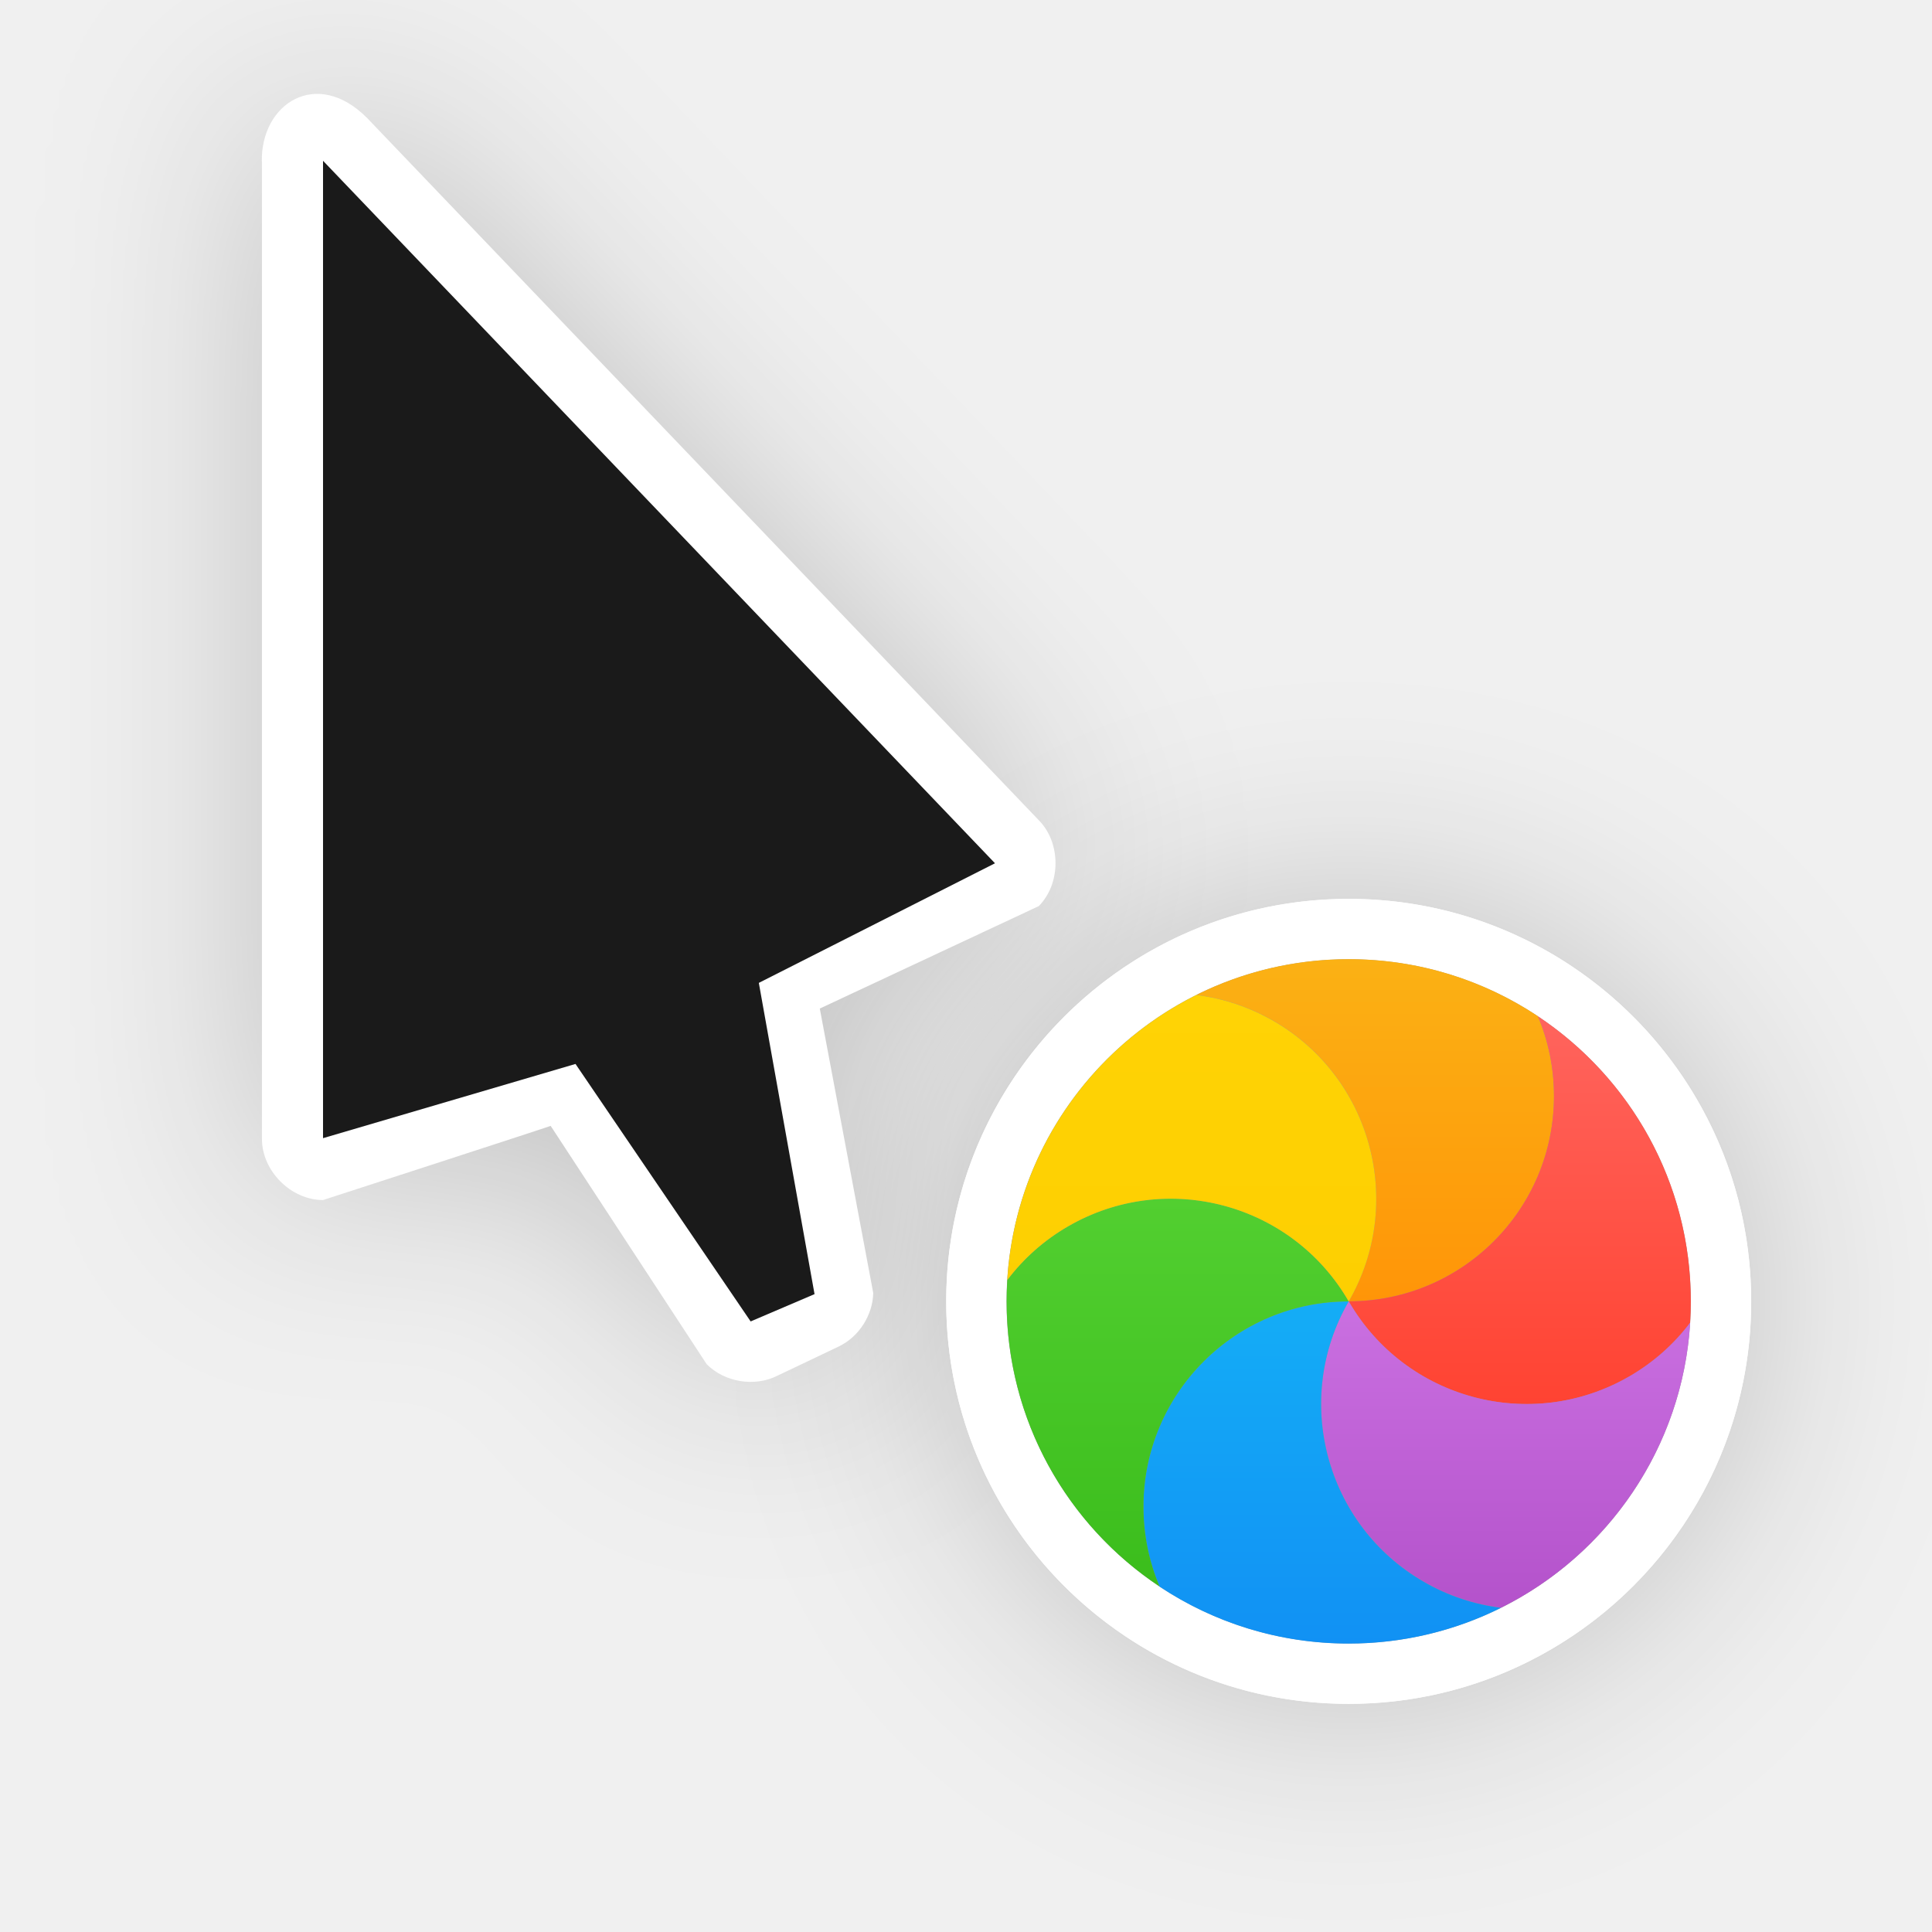
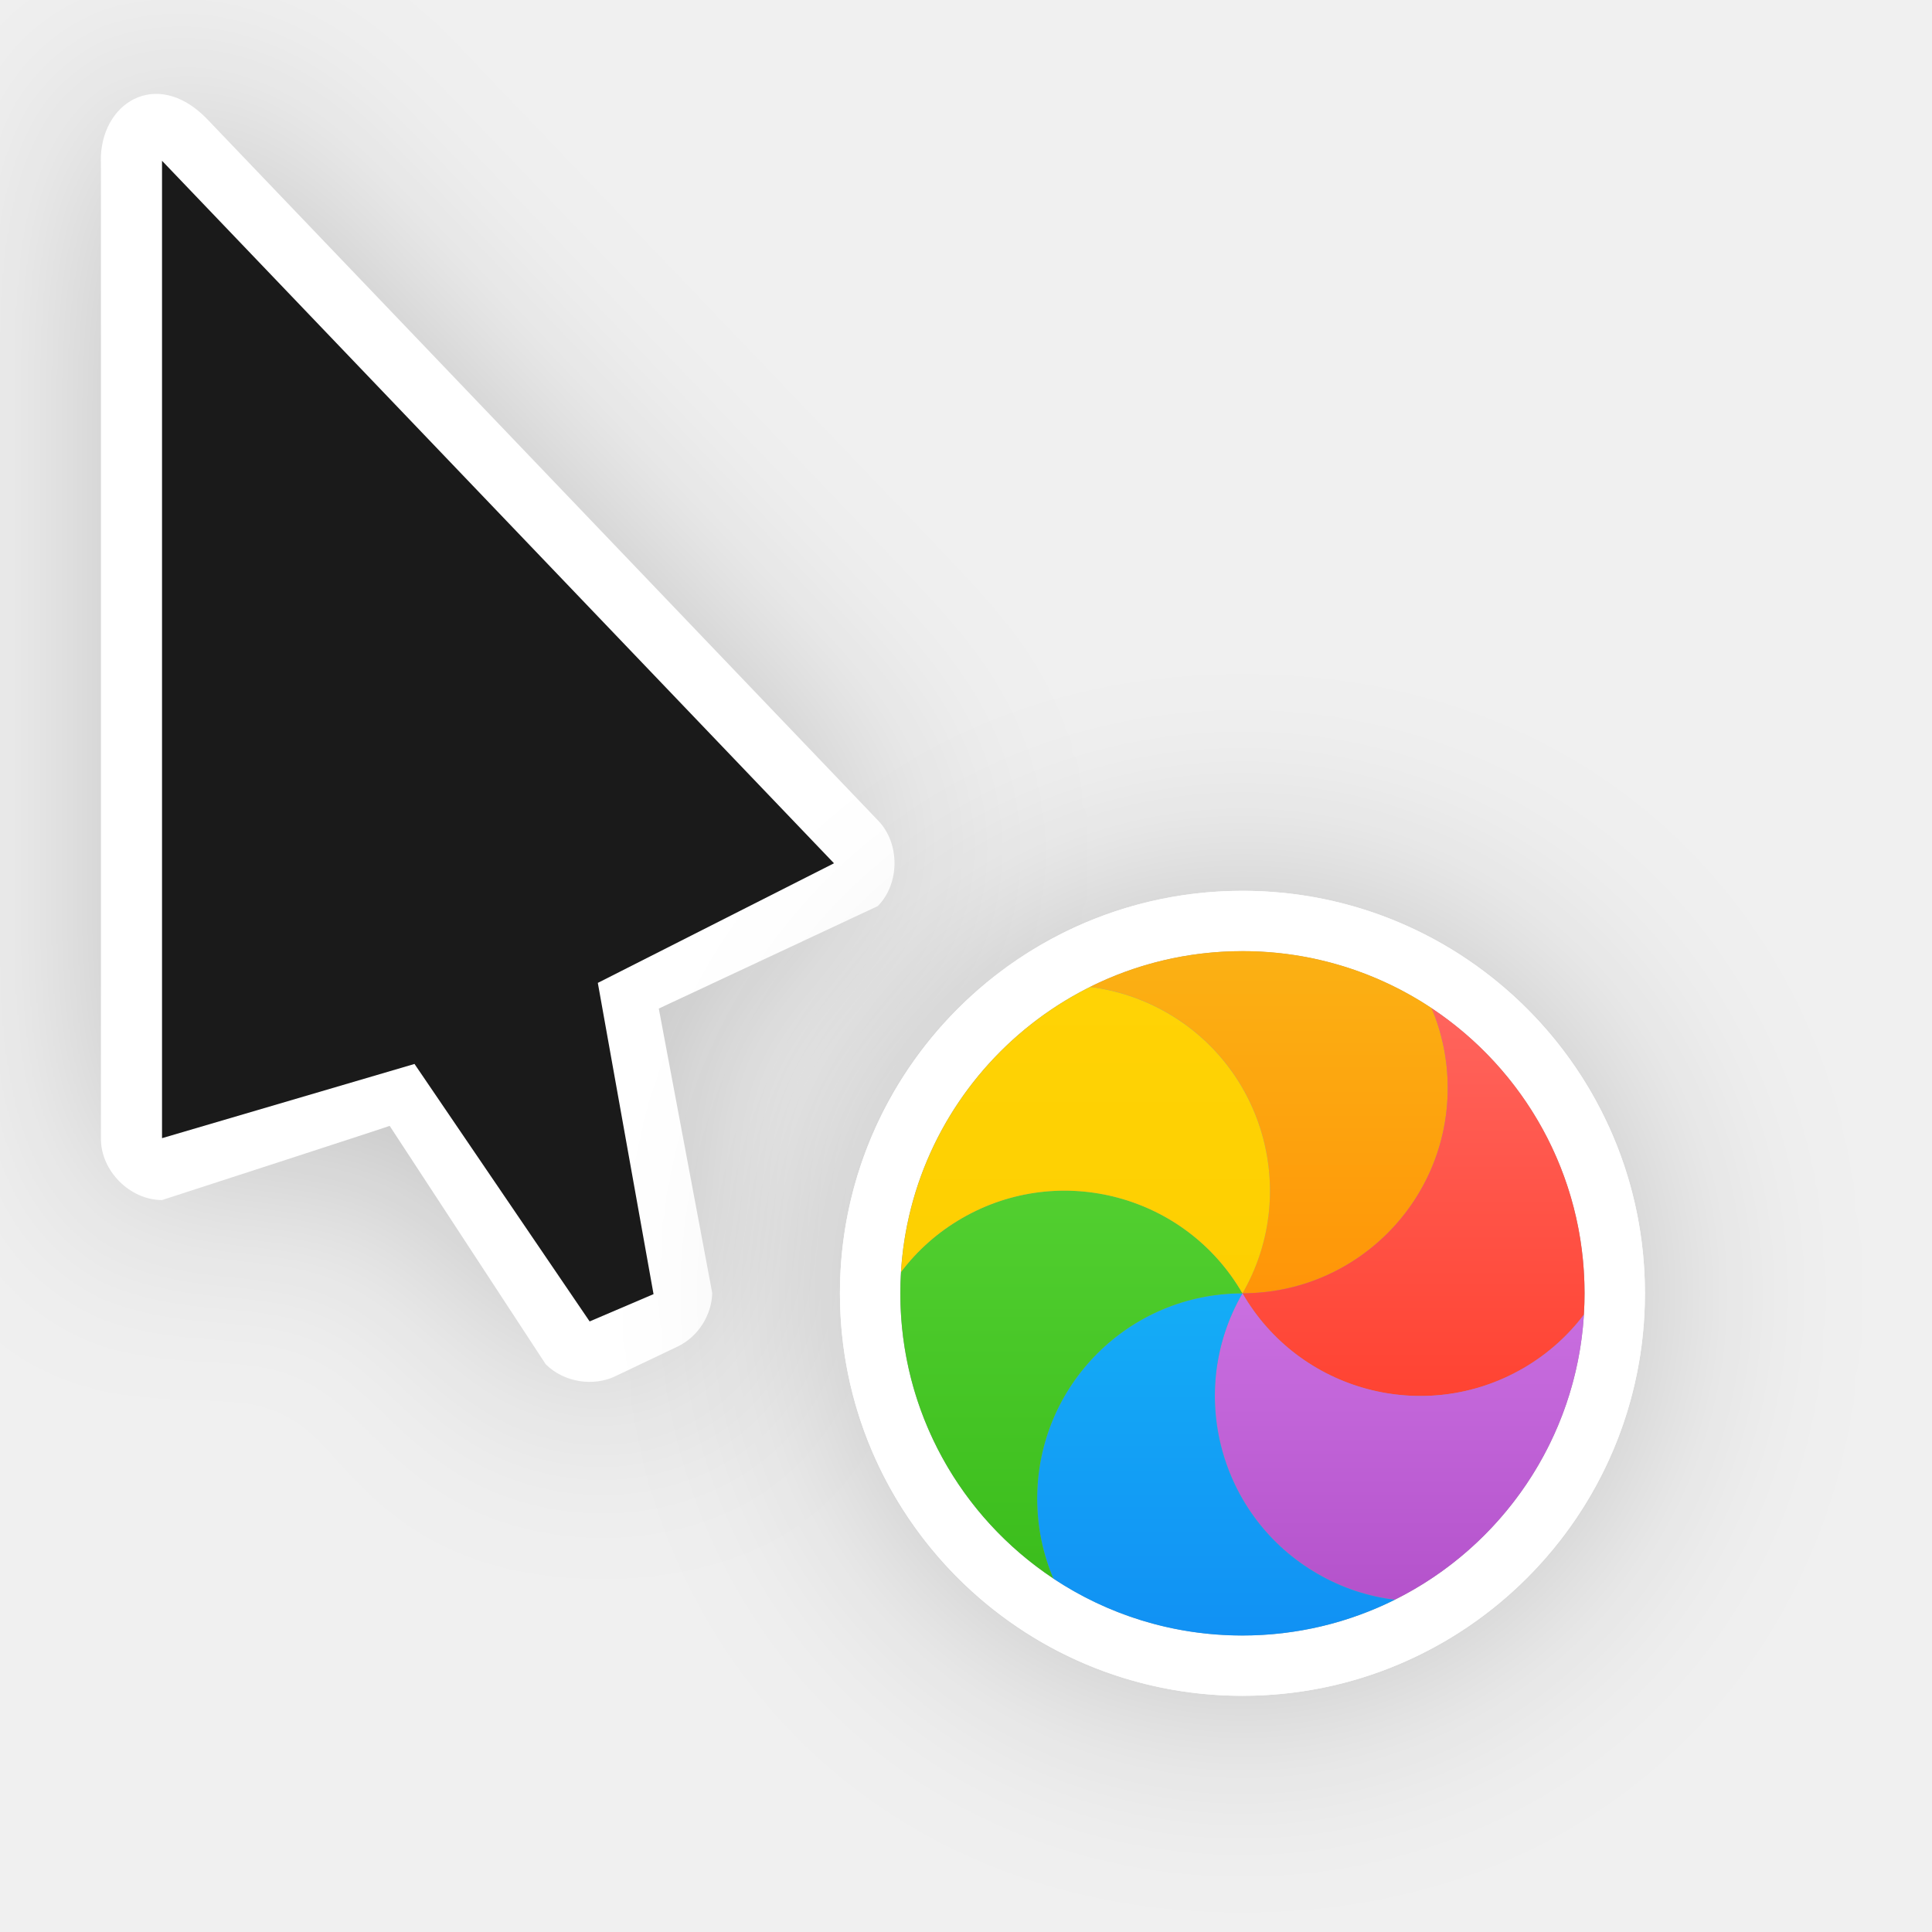
<svg xmlns="http://www.w3.org/2000/svg" height="24" viewBox="0 0 24 24" width="24" version="1.1" id="svg82">
  <defs id="defs86">
    <filter style="color-interpolation-filters:sRGB" id="filter1719" x="-0.328" width="1.656" y="-0.202" height="1.404">
      <feGaussianBlur stdDeviation="1.347" id="feGaussianBlur1721" />
    </filter>
    <filter style="color-interpolation-filters:sRGB" id="filter1723" x="-0.323" width="1.647" y="-0.323" height="1.647">
      <feGaussianBlur stdDeviation="2.965" id="feGaussianBlur1725" />
    </filter>
  </defs>
  <linearGradient id="a" gradientTransform="matrix(0.4579123,0,0,0.4380064,8.607332,9.250079)" gradientUnits="userSpaceOnUse" x1="17.871" x2="17.871" y1="7.669" y2="17.893">
    <stop offset="0" stop-color="#fbb114" id="stop2" />
    <stop offset="1" stop-color="#ff9508" id="stop4" />
  </linearGradient>
  <linearGradient id="b" gradientTransform="matrix(0.4206575,0,0,0.4767976,8.607332,9.250079)" gradientUnits="userSpaceOnUse" x1="23.954" x2="23.954" y1="8.61" y2="19.256">
    <stop offset="0" stop-color="#ff645d" id="stop7" />
    <stop offset="1" stop-color="#ff4332" id="stop9" />
  </linearGradient>
  <linearGradient id="c" gradientTransform="matrix(0.4914857,0,0,0.4080861,8.607332,9.250079)" gradientUnits="userSpaceOnUse" x1="20.127" x2="20.127" y1="19.205" y2="29.033">
    <stop offset="0" stop-color="#ca70e1" id="stop12" />
    <stop offset="1" stop-color="#b452cb" id="stop14" />
  </linearGradient>
  <linearGradient id="d" gradientTransform="matrix(0.4579123,0,0,0.4380064,8.607332,9.250079)" gradientUnits="userSpaceOnUse" x1="16.36" x2="16.36" y1="17.893" y2="28.118">
    <stop offset="0" stop-color="#14adf6" id="stop17" />
    <stop offset="1" stop-color="#1191f4" id="stop19" />
  </linearGradient>
  <linearGradient id="e" gradientTransform="matrix(0.4206575,0,0,0.4767976,8.607332,9.250079)" gradientUnits="userSpaceOnUse" x1="13.308" x2="13.308" y1="13.619" y2="24.265">
    <stop offset="0" stop-color="#52cf30" id="stop22" />
    <stop offset="1" stop-color="#3bbd1c" id="stop24" />
  </linearGradient>
  <linearGradient id="f" gradientTransform="matrix(0.4914857,0,0,0.4080861,8.607332,9.250079)" gradientUnits="userSpaceOnUse" x1="11.766" x2="11.766" y1="9.377" y2="19.205">
    <stop offset="0" stop-color="#ffd305" id="stop27" />
    <stop offset="1" stop-color="#fdcf01" id="stop29" />
  </linearGradient>
  <filter id="g" height="1.272" width="1.441" x="-0.22" y="-0.136" style="color-interpolation-filters:sRGB">
    <feGaussianBlur stdDeviation="1.192" id="feGaussianBlur32" />
  </filter>
  <filter id="h" height="1.444" width="1.444" x="-0.222" y="-0.222" style="color-interpolation-filters:sRGB">
    <feGaussianBlur stdDeviation="1.202" id="feGaussianBlur35" />
  </filter>
-   <path style="opacity:0.2;fill:#000000;fill-opacity:1;stroke-width:0.759;filter:url(#filter1719)" id="path1677" d="M 3.254,2.007 V 14.149 c 3.8e-5,0.397 0.362,0.759 0.759,0.759 0,0 2.946,-0.956 2.828,-0.922 l 1.939,2.962 c 0.224,0.224 0.594,0.284 0.877,0.142 l 0.765,-0.364 c 0.249,-0.121 0.42,-0.387 0.427,-0.664 l -0.664,-3.533 2.721,-1.272 c 0.277,-0.281 0.277,-0.787 0,-1.067 L 4.558,1.462 C 3.936,0.84 3.241,1.284 3.254,2.007 Z" />
-   <g transform="matrix(0.4545453,0,0,0.4545453,-147.3018,-353.978)" style="opacity:0.2;fill:#000000;fill-opacity:1;fill-rule:evenodd;filter:url(#filter1723)" id="g1697">
-     <circle id="circle1683" r="11" cy="814.317" cx="360.923" style="fill:#000000;fill-opacity:1" />
-     <path id="path1685" d="m 367.005,805.15 c 0.333,0.789 0.518,1.656 0.518,2.567 0,3.645 -2.955,6.6 -6.6,6.6 1.823,-3.157 0.741,-7.193 -2.416,-9.016 -0.789,-0.456 -1.633,-0.73 -2.484,-0.835 1.475,-0.735 3.139,-1.149 4.9,-1.149 2.249,0 4.34,0.675 6.082,1.833 z" style="fill:#000000;fill-opacity:1" />
-     <path id="path1687" d="m 371.902,815.002 c -0.516,0.683 -1.175,1.276 -1.963,1.731 -3.157,1.823 -7.193,0.741 -9.016,-2.416 3.645,0 6.6,-2.955 6.6,-6.6 0,-0.91 -0.184,-1.778 -0.518,-2.567 2.964,1.971 4.918,5.341 4.918,9.167 0,0.23 -0.007,0.459 -0.021,0.685 z" style="fill:#000000;fill-opacity:1" />
-     <path id="path1689" d="m 365.823,824.168 c -0.851,-0.106 -1.695,-0.38 -2.484,-0.835 -3.157,-1.823 -4.238,-5.859 -2.416,-9.016 1.823,3.157 5.859,4.238 9.016,2.416 0.788,-0.455 1.447,-1.048 1.963,-1.731 -0.247,4.022 -2.656,7.46 -6.079,9.166 z" style="fill:#000000;fill-opacity:1" />
-     <path id="path1691" d="m 354.841,823.484 c -0.333,-0.789 -0.518,-1.656 -0.518,-2.567 0,-3.645 2.955,-6.6 6.6,-6.6 -1.823,3.157 -0.741,7.193 2.416,9.016 0.789,0.456 1.633,0.73 2.484,0.835 -1.475,0.735 -3.139,1.149 -4.9,1.149 -2.249,0 -4.34,-0.675 -6.082,-1.833 z" style="fill:#000000;fill-opacity:1" />
-     <path id="path1693" d="m 349.944,813.632 c 0.516,-0.683 1.175,-1.276 1.963,-1.731 3.157,-1.823 7.193,-0.741 9.016,2.416 -3.645,0 -6.6,2.955 -6.6,6.6 0,0.91 0.184,1.778 0.518,2.567 -2.964,-1.971 -4.918,-5.341 -4.918,-9.167 0,-0.23 0.007,-0.459 0.021,-0.685 z" style="fill:#000000;fill-opacity:1" />
-     <path id="path1695" d="m 356.023,804.466 c 0.851,0.106 1.695,0.38 2.484,0.835 3.157,1.823 4.238,5.859 2.416,9.016 -1.823,-3.157 -5.859,-4.238 -9.016,-2.416 -0.788,0.455 -1.447,1.048 -1.963,1.731 0.247,-4.022 2.656,-7.46 6.079,-9.166 z" style="fill:#000000;fill-opacity:1" />
-   </g>
-   <g id="g46" transform="matrix(0.7588509,0,0,0.7588509,-120.5974,-577.1077)">
+   <path style="opacity:0.2;fill:#000000;fill-opacity:1;stroke-width:0.759;filter:url(#filter1719)" id="path1677" d="M 1.254,2.007 V 14.149 c 3.8e-5,0.397 0.362,0.759 0.759,0.759 0,0 2.946,-0.956 2.828,-0.922 l 1.939,2.962 c 0.224,0.224 0.594,0.284 0.877,0.142 L 8.422,16.726 c 0.249,-0.121 0.42,-0.387 0.427,-0.664 l -0.664,-3.533 2.721,-1.272 c 0.277,-0.281 0.277,-0.787 0,-1.067 L 2.558,1.462 C 1.936,0.84 1.241,1.284 1.254,2.007 Z" />
+   <g id="g46" transform="matrix(0.7588509,0,0,0.7588509,-122.5974,-577.1077)">
    <path style="fill:#ffffff" id="path42" d="m 163.209,763.147 v 16 c 5e-5,0.524 0.476,1 1,1 0,0 3.883,-1.259 3.726,-1.215 l 2.555,3.903 c 0.295,0.295 0.783,0.375 1.156,0.188 l 1.008,-0.48 c 0.328,-0.159 0.554,-0.51 0.562,-0.875 l -0.875,-4.656 3.585,-1.677 c 0.365,-0.37 0.365,-1.037 0,-1.406 l -11,-11.5 c -0.82,-0.82 -1.736,-0.235 -1.719,0.719 z" />
    <path style="fill:#1a1a1a" id="path44" d="m 164.209,779.134 v -16 l 11,11.5 -3.866,1.958 0.912,5.095 -1.046,0.447 -2.867,-4.215 z" />
  </g>
-   <g id="g62" style="fill:#ffffff;fill-rule:evenodd" transform="matrix(0.4545453,0,0,0.4545453,-147.3018,-353.978)">
-     <circle cx="360.923" cy="814.317" r="11" id="circle48" />
-     <path d="m 367.005,805.15 c 0.333,0.789 0.518,1.656 0.518,2.567 0,3.645 -2.955,6.6 -6.6,6.6 1.823,-3.157 0.741,-7.193 -2.416,-9.016 -0.789,-0.456 -1.633,-0.73 -2.484,-0.835 1.475,-0.735 3.139,-1.149 4.9,-1.149 2.249,0 4.34,0.675 6.082,1.833 z" id="path50" />
-     <path d="m 371.902,815.002 c -0.516,0.683 -1.175,1.276 -1.963,1.731 -3.157,1.823 -7.193,0.741 -9.016,-2.416 3.645,0 6.6,-2.955 6.6,-6.6 0,-0.91 -0.184,-1.778 -0.518,-2.567 2.964,1.971 4.918,5.341 4.918,9.167 0,0.23 -0.007,0.459 -0.021,0.685 z" id="path52" />
-     <path d="m 365.823,824.168 c -0.851,-0.106 -1.695,-0.38 -2.484,-0.835 -3.157,-1.823 -4.238,-5.859 -2.416,-9.016 1.823,3.157 5.859,4.238 9.016,2.416 0.788,-0.455 1.447,-1.048 1.963,-1.731 -0.247,4.022 -2.656,7.46 -6.079,9.166 z" id="path54" />
-     <path d="m 354.841,823.484 c -0.333,-0.789 -0.518,-1.656 -0.518,-2.567 0,-3.645 2.955,-6.6 6.6,-6.6 -1.823,3.157 -0.741,7.193 2.416,9.016 0.789,0.456 1.633,0.73 2.484,0.835 -1.475,0.735 -3.139,1.149 -4.9,1.149 -2.249,0 -4.34,-0.675 -6.082,-1.833 z" id="path56" />
-     <path d="m 349.944,813.632 c 0.516,-0.683 1.175,-1.276 1.963,-1.731 3.157,-1.823 7.193,-0.741 9.016,2.416 -3.645,0 -6.6,2.955 -6.6,6.6 0,0.91 0.184,1.778 0.518,2.567 -2.964,-1.971 -4.918,-5.341 -4.918,-9.167 0,-0.23 0.007,-0.459 0.021,-0.685 z" id="path58" />
-     <path d="m 356.023,804.466 c 0.851,0.106 1.695,0.38 2.484,0.835 3.157,1.823 4.238,5.859 2.416,9.016 -1.823,-3.157 -5.859,-4.238 -9.016,-2.416 -0.788,0.455 -1.447,1.048 -1.963,1.731 0.247,-4.022 2.656,-7.46 6.079,-9.166 z" id="path60" />
-   </g>
-   <g id="g1646" transform="translate(0.5378086,-1.149926)">
-     <circle style="fill:#959595;fill-rule:evenodd;stroke-width:0.423" id="circle64" r="4.25" cy="17.316" cx="16.216" />
-     <g transform="matrix(0.9489808,0,0,0.9489808,0.6105051,1.100282)" id="g1636">
-       <path d="m 18.921,13.355 c 0.136,0.321 0.211,0.674 0.211,1.045 0,1.484 -1.203,2.687 -2.687,2.687 0.742,-1.285 0.302,-2.929 -0.984,-3.671 -0.321,-0.185 -0.665,-0.297 -1.011,-0.34 0.601,-0.299 1.278,-0.468 1.995,-0.468 0.916,0 1.767,0.275 2.476,0.746 z" id="path66" style="fill:url(#a);fill-rule:evenodd;stroke-width:0.445" />
-       <path d="m 20.915,17.366 c -0.21,0.278 -0.478,0.519 -0.799,0.705 -1.285,0.742 -2.929,0.302 -3.671,-0.984 1.484,0 2.687,-1.203 2.687,-2.687 0,-0.371 -0.075,-0.724 -0.211,-1.045 1.207,0.802 2.002,2.174 2.002,3.732 0,0.094 -0.003,0.187 -0.009,0.279 z" id="path68" style="fill:url(#b);fill-rule:evenodd;stroke-width:0.445" />
-       <path d="m 18.44,21.098 c -0.346,-0.043 -0.69,-0.155 -1.011,-0.34 -1.285,-0.742 -1.726,-2.385 -0.984,-3.671 0.742,1.285 2.385,1.726 3.671,0.984 0.321,-0.185 0.589,-0.427 0.799,-0.705 -0.101,1.638 -1.081,3.037 -2.475,3.732 z" id="path70" style="fill:url(#c);fill-rule:evenodd;stroke-width:0.445" />
-       <path d="m 13.968,20.82 c -0.136,-0.321 -0.211,-0.674 -0.211,-1.045 0,-1.484 1.203,-2.687 2.687,-2.687 -0.742,1.285 -0.302,2.929 0.984,3.671 0.321,0.186 0.665,0.297 1.011,0.34 -0.601,0.299 -1.278,0.468 -1.995,0.468 -0.916,0 -1.767,-0.275 -2.476,-0.746 z" id="path72" style="fill:url(#d);fill-rule:evenodd;stroke-width:0.445" />
-       <path d="m 11.975,16.809 c 0.21,-0.278 0.478,-0.519 0.799,-0.705 1.285,-0.742 2.929,-0.302 3.671,0.984 -1.484,0 -2.687,1.203 -2.687,2.687 0,0.371 0.075,0.724 0.211,1.045 -1.207,-0.802 -2.002,-2.174 -2.002,-3.732 0,-0.094 0.003,-0.187 0.009,-0.279 z" id="path74" style="fill:url(#e);fill-rule:evenodd;stroke-width:0.445" />
-       <path d="m 14.45,13.077 c 0.346,0.043 0.69,0.155 1.011,0.34 1.285,0.742 1.726,2.385 0.984,3.671 -0.742,-1.285 -2.385,-1.726 -3.671,-0.984 -0.321,0.185 -0.589,0.427 -0.799,0.705 0.101,-1.638 1.081,-3.037 2.475,-3.732 z" id="path76" style="fill:url(#f);fill-rule:evenodd;stroke-width:0.445" />
+   <g id="g911" transform="translate(-1.320004,-0.0999965)">
+     <g id="g1697" style="opacity:0.2;fill:#000000;fill-opacity:1;fill-rule:evenodd;filter:url(#filter1723)" transform="matrix(0.4545453,0,0,0.4545453,-147.3018,-353.978)">
+       <circle style="fill:#000000;fill-opacity:1" cx="360.923" cy="814.317" r="11" id="circle1683" />
+       <path style="fill:#000000;fill-opacity:1" d="m 367.005,805.15 c 0.333,0.789 0.518,1.656 0.518,2.567 0,3.645 -2.955,6.6 -6.6,6.6 1.823,-3.157 0.741,-7.193 -2.416,-9.016 -0.789,-0.456 -1.633,-0.73 -2.484,-0.835 1.475,-0.735 3.139,-1.149 4.9,-1.149 2.249,0 4.34,0.675 6.082,1.833 z" id="path1685" />
+       <path style="fill:#000000;fill-opacity:1" d="m 371.902,815.002 c -0.516,0.683 -1.175,1.276 -1.963,1.731 -3.157,1.823 -7.193,0.741 -9.016,-2.416 3.645,0 6.6,-2.955 6.6,-6.6 0,-0.91 -0.184,-1.778 -0.518,-2.567 2.964,1.971 4.918,5.341 4.918,9.167 0,0.23 -0.007,0.459 -0.021,0.685 z" id="path1687" />
+       <path style="fill:#000000;fill-opacity:1" d="m 365.823,824.168 c -0.851,-0.106 -1.695,-0.38 -2.484,-0.835 -3.157,-1.823 -4.238,-5.859 -2.416,-9.016 1.823,3.157 5.859,4.238 9.016,2.416 0.788,-0.455 1.447,-1.048 1.963,-1.731 -0.247,4.022 -2.656,7.46 -6.079,9.166 z" id="path1689" />
+       <path style="fill:#000000;fill-opacity:1" d="m 354.841,823.484 c -0.333,-0.789 -0.518,-1.656 -0.518,-2.567 0,-3.645 2.955,-6.6 6.6,-6.6 -1.823,3.157 -0.741,7.193 2.416,9.016 0.789,0.456 1.633,0.73 2.484,0.835 -1.475,0.735 -3.139,1.149 -4.9,1.149 -2.249,0 -4.34,-0.675 -6.082,-1.833 z" id="path1691" />
+       <path style="fill:#000000;fill-opacity:1" d="m 349.944,813.632 c 0.516,-0.683 1.175,-1.276 1.963,-1.731 3.157,-1.823 7.193,-0.741 9.016,2.416 -3.645,0 -6.6,2.955 -6.6,6.6 0,0.91 0.184,1.778 0.518,2.567 -2.964,-1.971 -4.918,-5.341 -4.918,-9.167 0,-0.23 0.007,-0.459 0.021,-0.685 z" id="path1693" />
+       <path style="fill:#000000;fill-opacity:1" d="m 356.023,804.466 c 0.851,0.106 1.695,0.38 2.484,0.835 3.157,1.823 4.238,5.859 2.416,9.016 -1.823,-3.157 -5.859,-4.238 -9.016,-2.416 -0.788,0.455 -1.447,1.048 -1.963,1.731 0.247,-4.022 2.656,-7.46 6.079,-9.166 z" id="path1695" />
+     </g>
+     <g id="g883">
+       <g id="g62" style="fill:#ffffff;fill-rule:evenodd" transform="matrix(0.4545453,0,0,0.4545453,-147.3018,-353.978)">
+         <circle cx="360.923" cy="814.317" r="11" id="circle48" />
+         <path d="m 367.005,805.15 c 0.333,0.789 0.518,1.656 0.518,2.567 0,3.645 -2.955,6.6 -6.6,6.6 1.823,-3.157 0.741,-7.193 -2.416,-9.016 -0.789,-0.456 -1.633,-0.73 -2.484,-0.835 1.475,-0.735 3.139,-1.149 4.9,-1.149 2.249,0 4.34,0.675 6.082,1.833 z" id="path50" />
+         <path d="m 371.902,815.002 c -0.516,0.683 -1.175,1.276 -1.963,1.731 -3.157,1.823 -7.193,0.741 -9.016,-2.416 3.645,0 6.6,-2.955 6.6,-6.6 0,-0.91 -0.184,-1.778 -0.518,-2.567 2.964,1.971 4.918,5.341 4.918,9.167 0,0.23 -0.007,0.459 -0.021,0.685 z" id="path52" />
+         <path d="m 365.823,824.168 c -0.851,-0.106 -1.695,-0.38 -2.484,-0.835 -3.157,-1.823 -4.238,-5.859 -2.416,-9.016 1.823,3.157 5.859,4.238 9.016,2.416 0.788,-0.455 1.447,-1.048 1.963,-1.731 -0.247,4.022 -2.656,7.46 -6.079,9.166 z" id="path54" />
+         <path d="m 354.841,823.484 c -0.333,-0.789 -0.518,-1.656 -0.518,-2.567 0,-3.645 2.955,-6.6 6.6,-6.6 -1.823,3.157 -0.741,7.193 2.416,9.016 0.789,0.456 1.633,0.73 2.484,0.835 -1.475,0.735 -3.139,1.149 -4.9,1.149 -2.249,0 -4.34,-0.675 -6.082,-1.833 z" id="path56" />
+         <path d="m 349.944,813.632 c 0.516,-0.683 1.175,-1.276 1.963,-1.731 3.157,-1.823 7.193,-0.741 9.016,2.416 -3.645,0 -6.6,2.955 -6.6,6.6 0,0.91 0.184,1.778 0.518,2.567 -2.964,-1.971 -4.918,-5.341 -4.918,-9.167 0,-0.23 0.007,-0.459 0.021,-0.685 z" id="path58" />
+         <path d="m 356.023,804.466 c 0.851,0.106 1.695,0.38 2.484,0.835 3.157,1.823 4.238,5.859 2.416,9.016 -1.823,-3.157 -5.859,-4.238 -9.016,-2.416 -0.788,0.455 -1.447,1.048 -1.963,1.731 0.247,-4.022 2.656,-7.46 6.079,-9.166 z" id="path60" />
+       </g>
+       <g id="g1646" transform="translate(0.5378086,-1.149926)">
+         <circle style="fill:#959595;fill-rule:evenodd;stroke-width:0.423" id="circle64" r="4.25" cy="17.316" cx="16.216" />
+         <g transform="matrix(0.9489808,0,0,0.9489808,0.6105051,1.100282)" id="g1636">
+           <path d="m 18.921,13.355 c 0.136,0.321 0.211,0.674 0.211,1.045 0,1.484 -1.203,2.687 -2.687,2.687 0.742,-1.285 0.302,-2.929 -0.984,-3.671 -0.321,-0.185 -0.665,-0.297 -1.011,-0.34 0.601,-0.299 1.278,-0.468 1.995,-0.468 0.916,0 1.767,0.275 2.476,0.746 z" id="path66" style="fill:url(#a);fill-rule:evenodd;stroke-width:0.445" />
+           <path d="m 20.915,17.366 c -0.21,0.278 -0.478,0.519 -0.799,0.705 -1.285,0.742 -2.929,0.302 -3.671,-0.984 1.484,0 2.687,-1.203 2.687,-2.687 0,-0.371 -0.075,-0.724 -0.211,-1.045 1.207,0.802 2.002,2.174 2.002,3.732 0,0.094 -0.003,0.187 -0.009,0.279 z" id="path68" style="fill:url(#b);fill-rule:evenodd;stroke-width:0.445" />
+           <path d="m 18.44,21.098 c -0.346,-0.043 -0.69,-0.155 -1.011,-0.34 -1.285,-0.742 -1.726,-2.385 -0.984,-3.671 0.742,1.285 2.385,1.726 3.671,0.984 0.321,-0.185 0.589,-0.427 0.799,-0.705 -0.101,1.638 -1.081,3.037 -2.475,3.732 z" id="path70" style="fill:url(#c);fill-rule:evenodd;stroke-width:0.445" />
+           <path d="m 13.968,20.82 c -0.136,-0.321 -0.211,-0.674 -0.211,-1.045 0,-1.484 1.203,-2.687 2.687,-2.687 -0.742,1.285 -0.302,2.929 0.984,3.671 0.321,0.186 0.665,0.297 1.011,0.34 -0.601,0.299 -1.278,0.468 -1.995,0.468 -0.916,0 -1.767,-0.275 -2.476,-0.746 z" id="path72" style="fill:url(#d);fill-rule:evenodd;stroke-width:0.445" />
+           <path d="m 11.975,16.809 c 0.21,-0.278 0.478,-0.519 0.799,-0.705 1.285,-0.742 2.929,-0.302 3.671,0.984 -1.484,0 -2.687,1.203 -2.687,2.687 0,0.371 0.075,0.724 0.211,1.045 -1.207,-0.802 -2.002,-2.174 -2.002,-3.732 0,-0.094 0.003,-0.187 0.009,-0.279 z" id="path74" style="fill:url(#e);fill-rule:evenodd;stroke-width:0.445" />
+           <path d="m 14.45,13.077 c 0.346,0.043 0.69,0.155 1.011,0.34 1.285,0.742 1.726,2.385 0.984,3.671 -0.742,-1.285 -2.385,-1.726 -3.671,-0.984 -0.321,0.185 -0.589,0.427 -0.799,0.705 0.101,-1.638 1.081,-3.037 2.475,-3.732 z" id="path76" style="fill:url(#f);fill-rule:evenodd;stroke-width:0.445" />
+         </g>
+       </g>
    </g>
  </g>
</svg>
